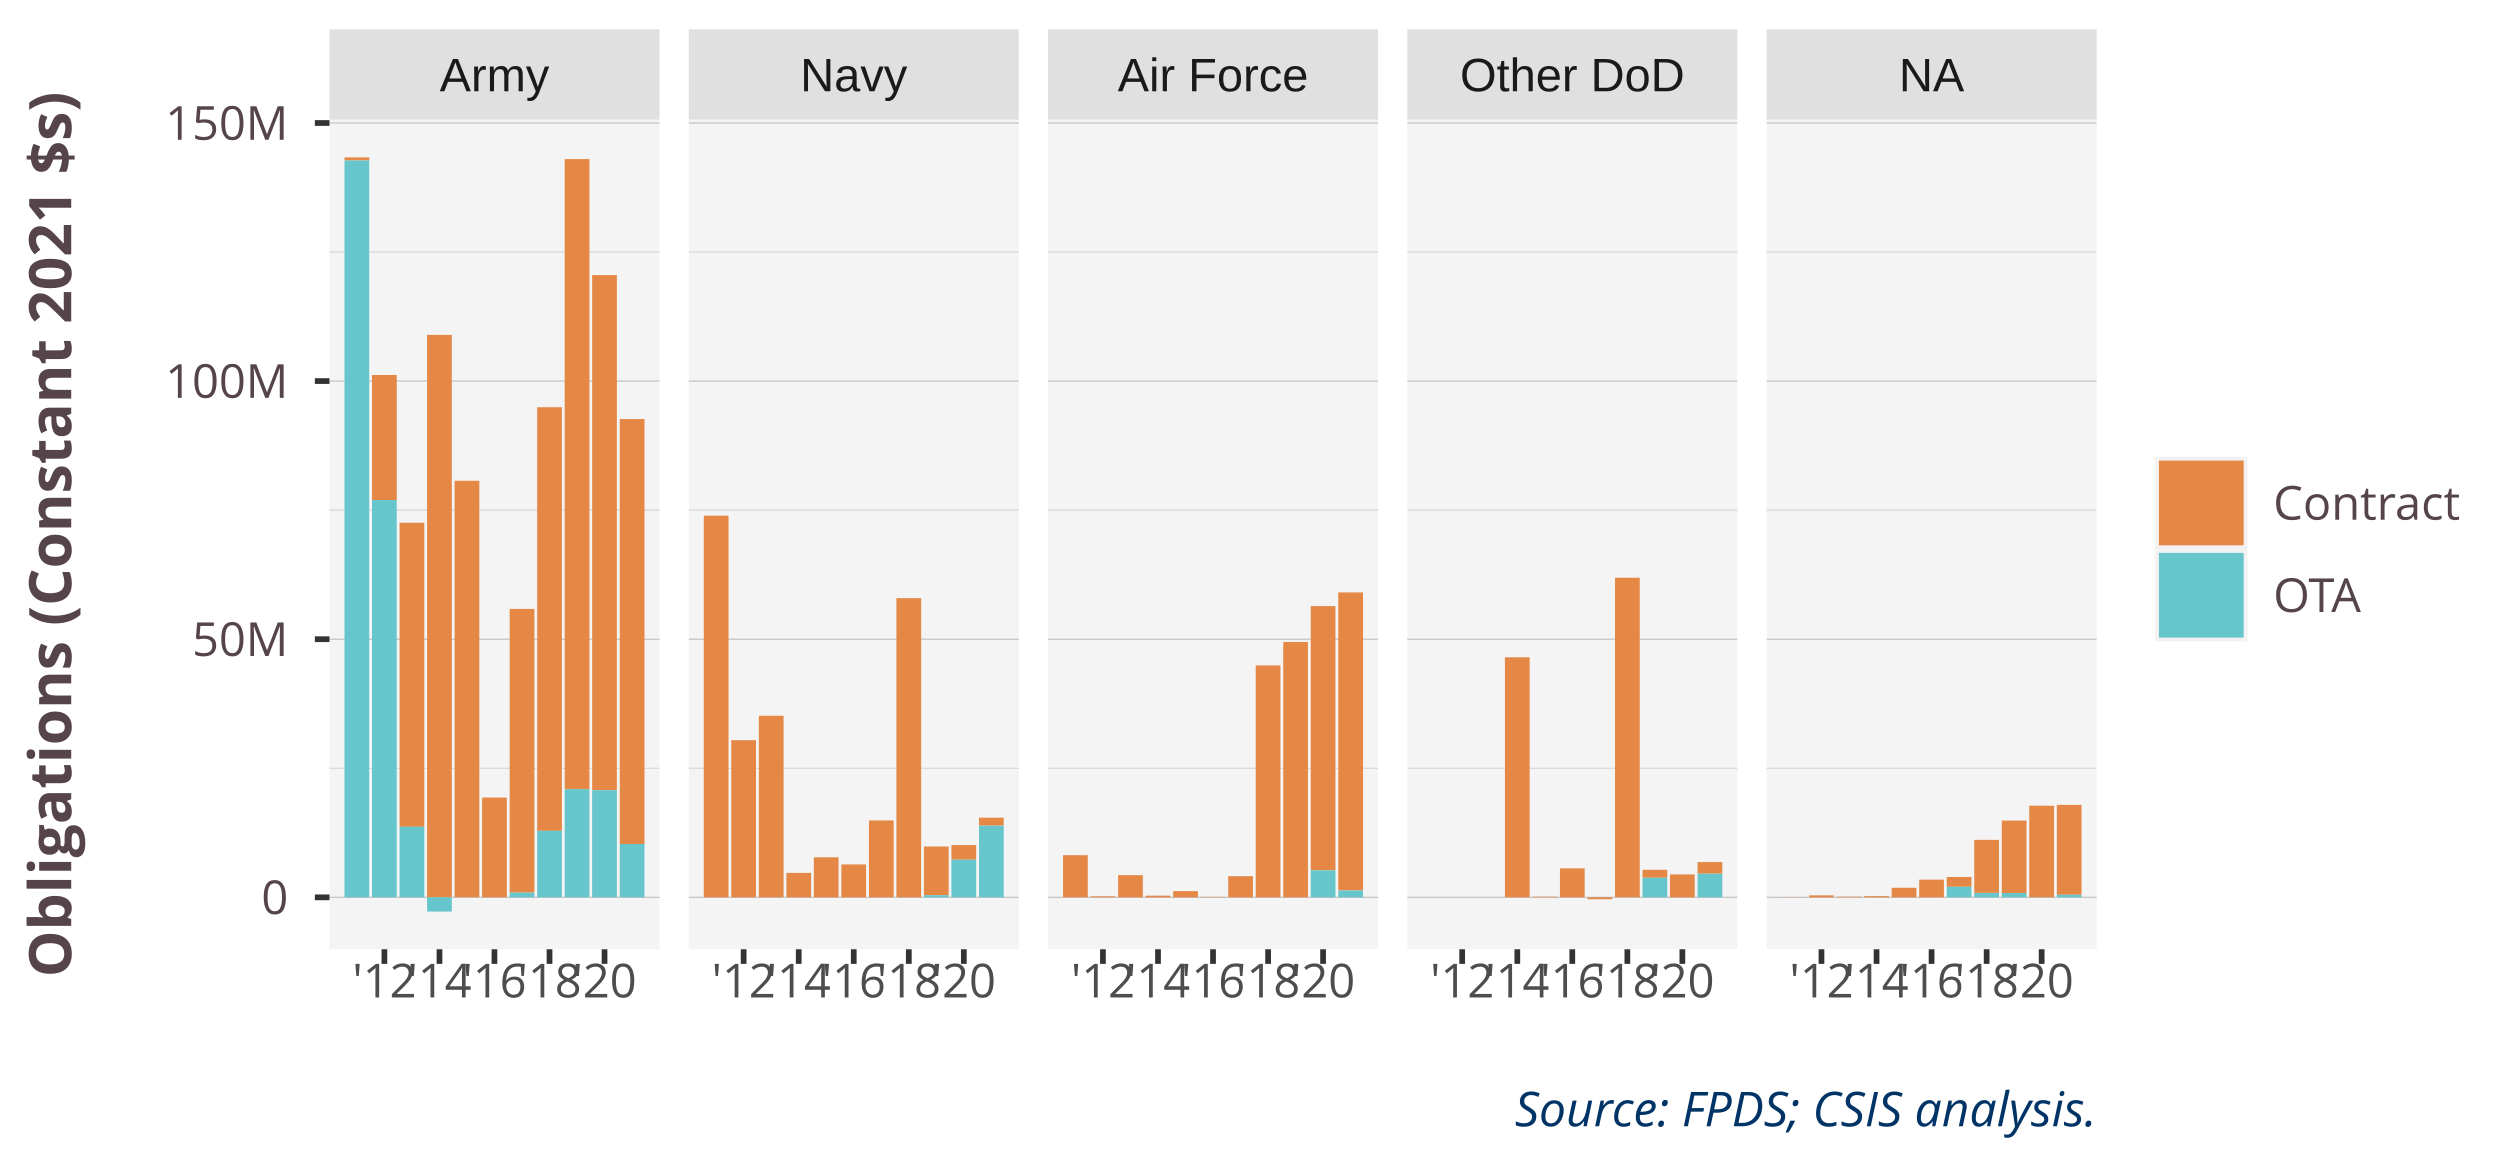
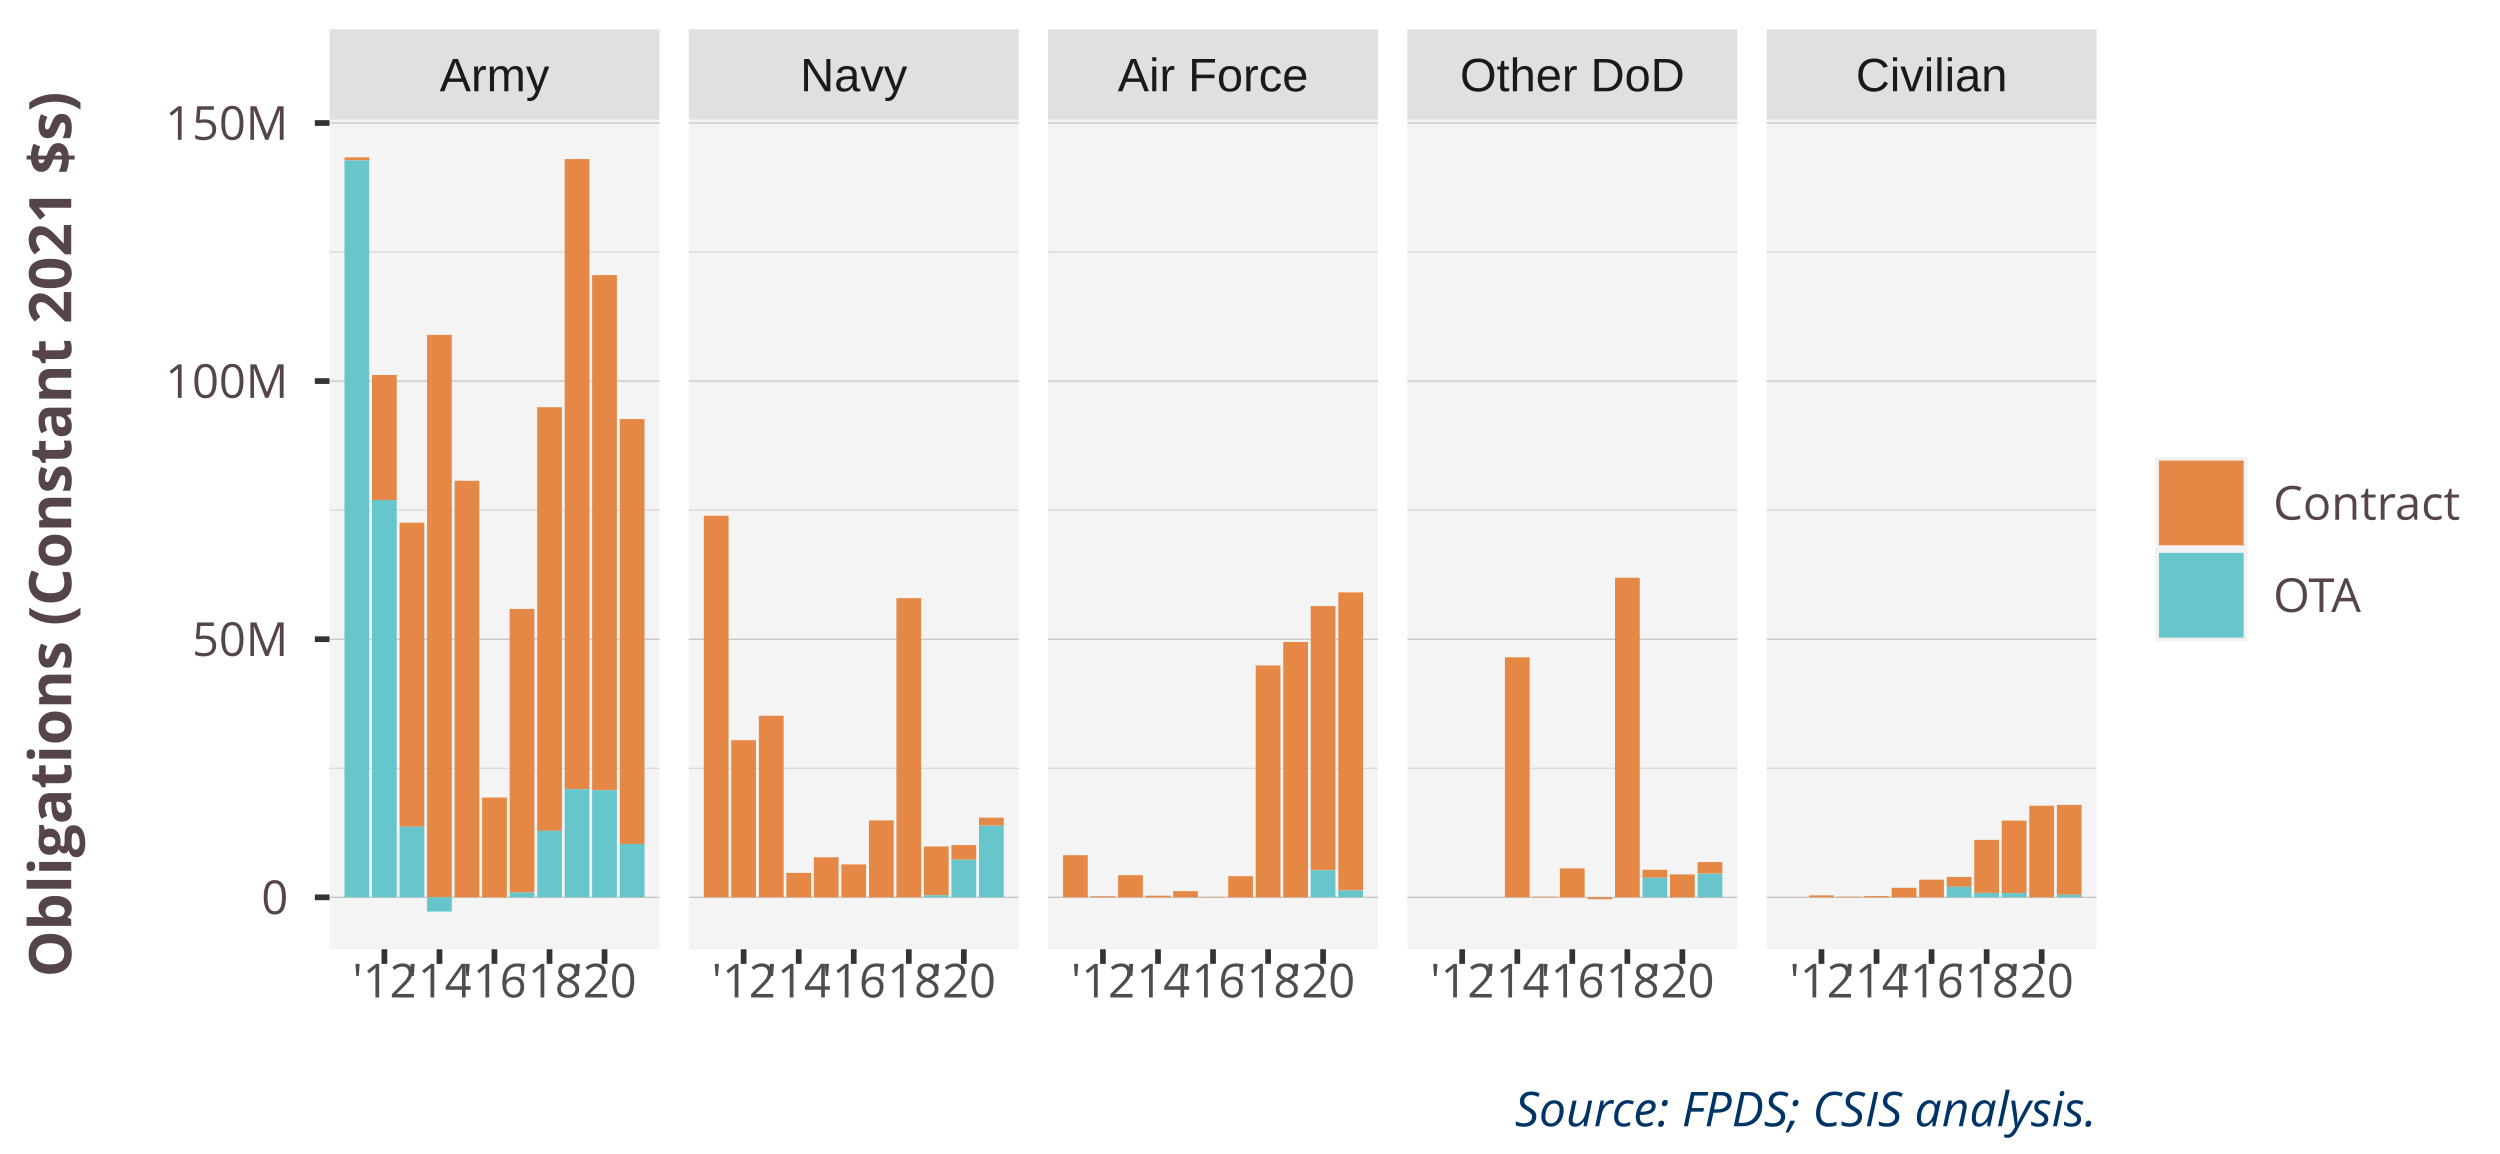
<svg xmlns="http://www.w3.org/2000/svg" class="svglite" width="468.00pt" height="216.00pt" viewBox="0 0 468.00 216.00">
  <defs>
    <style type="text/css">
    .svglite line, .svglite polyline, .svglite polygon, .svglite path, .svglite rect, .svglite circle {
      fill: none;
      stroke: #000000;
      stroke-linecap: round;
      stroke-linejoin: round;
      stroke-miterlimit: 10.00;
    }
    .svglite text {
      white-space: pre;
    }
  </style>
  </defs>
  <rect width="100%" height="100%" style="stroke: none; fill: #FFFFFF;" />
  <defs>
    <clipPath id="cpMC4wMHw0NjguMDB8MC4wMHwyMTYuMDA=">
      <rect x="0.00" y="0.00" width="468.00" height="216.00" />
    </clipPath>
  </defs>
  <g clip-path="url(#cpMC4wMHw0NjguMDB8MC4wMHwyMTYuMDA=)">
    <rect x="0" y="0.00" width="468.00" height="216.00" style="stroke-width: 1.07; stroke: #FFFFFF; fill: #FFFFFF;" />
  </g>
  <defs>
    <clipPath id="cpNjEuNjh8MTIzLjQ2fDIyLjQwfDE3Ny43MA==">
      <rect x="61.68" y="22.40" width="61.78" height="155.30" />
    </clipPath>
  </defs>
  <g clip-path="url(#cpNjEuNjh8MTIzLjQ2fDIyLjQwfDE3Ny43MA==)">
    <rect x="61.68" y="22.40" width="61.78" height="155.30" style="stroke-width: 1.07; stroke: none; fill: #F4F4F4;" />
    <polyline points="61.68,143.82 123.46,143.82 " style="stroke-width: 0.21; stroke: #D3D3D3; stroke-linecap: butt;" />
    <polyline points="61.68,95.50 123.46,95.50 " style="stroke-width: 0.21; stroke: #D3D3D3; stroke-linecap: butt;" />
    <polyline points="61.68,47.18 123.46,47.18 " style="stroke-width: 0.21; stroke: #D3D3D3; stroke-linecap: butt;" />
    <polyline points="61.68,167.98 123.46,167.98 " style="stroke-width: 0.21; stroke: #BEBEBE; stroke-linecap: butt;" />
    <polyline points="61.68,119.66 123.46,119.66 " style="stroke-width: 0.21; stroke: #BEBEBE; stroke-linecap: butt;" />
    <polyline points="61.68,71.34 123.46,71.34 " style="stroke-width: 0.21; stroke: #BEBEBE; stroke-linecap: butt;" />
    <polyline points="61.68,23.03 123.46,23.03 " style="stroke-width: 0.21; stroke: #BEBEBE; stroke-linecap: butt;" />
    <rect x="64.49" y="29.46" width="4.63" height="0.58" style="stroke-width: 1.07; stroke: none; stroke-linecap: square; stroke-linejoin: miter; fill: #E58846;" />
    <rect x="69.64" y="70.20" width="4.63" height="23.41" style="stroke-width: 1.07; stroke: none; stroke-linecap: square; stroke-linejoin: miter; fill: #E58846;" />
    <rect x="74.80" y="97.85" width="4.63" height="56.92" style="stroke-width: 1.07; stroke: none; stroke-linecap: square; stroke-linejoin: miter; fill: #E58846;" />
    <rect x="79.95" y="62.69" width="4.63" height="105.29" style="stroke-width: 1.07; stroke: none; stroke-linecap: square; stroke-linejoin: miter; fill: #E58846;" />
    <rect x="85.10" y="90.00" width="4.63" height="77.97" style="stroke-width: 1.07; stroke: none; stroke-linecap: square; stroke-linejoin: miter; fill: #E58846;" />
    <rect x="90.25" y="149.30" width="4.63" height="18.68" style="stroke-width: 1.07; stroke: none; stroke-linecap: square; stroke-linejoin: miter; fill: #E58846;" />
    <rect x="95.41" y="113.99" width="4.63" height="53.11" style="stroke-width: 1.07; stroke: none; stroke-linecap: square; stroke-linejoin: miter; fill: #E58846;" />
    <rect x="100.56" y="76.23" width="4.63" height="79.30" style="stroke-width: 1.07; stroke: none; stroke-linecap: square; stroke-linejoin: miter; fill: #E58846;" />
    <rect x="105.71" y="29.78" width="4.63" height="117.95" style="stroke-width: 1.07; stroke: none; stroke-linecap: square; stroke-linejoin: miter; fill: #E58846;" />
    <rect x="110.85" y="51.50" width="4.63" height="96.41" style="stroke-width: 1.07; stroke: none; stroke-linecap: square; stroke-linejoin: miter; fill: #E58846;" />
    <rect x="116.02" y="78.45" width="4.63" height="79.54" style="stroke-width: 1.07; stroke: none; stroke-linecap: square; stroke-linejoin: miter; fill: #E58846;" />
    <rect x="64.49" y="30.04" width="4.63" height="137.94" style="stroke-width: 1.07; stroke: none; stroke-linecap: square; stroke-linejoin: miter; fill: #66C6CB;" />
    <rect x="69.64" y="93.61" width="4.63" height="74.37" style="stroke-width: 1.07; stroke: none; stroke-linecap: square; stroke-linejoin: miter; fill: #66C6CB;" />
    <rect x="74.80" y="154.77" width="4.63" height="13.21" style="stroke-width: 1.07; stroke: none; stroke-linecap: square; stroke-linejoin: miter; fill: #66C6CB;" />
    <rect x="79.95" y="167.98" width="4.63" height="2.66" style="stroke-width: 1.07; stroke: none; stroke-linecap: square; stroke-linejoin: miter; fill: #66C6CB;" />
    <rect x="95.41" y="167.10" width="4.63" height="0.88" style="stroke-width: 1.07; stroke: none; stroke-linecap: square; stroke-linejoin: miter; fill: #66C6CB;" />
    <rect x="100.56" y="155.53" width="4.63" height="12.45" style="stroke-width: 1.07; stroke: none; stroke-linecap: square; stroke-linejoin: miter; fill: #66C6CB;" />
    <rect x="105.71" y="147.73" width="4.63" height="20.25" style="stroke-width: 1.07; stroke: none; stroke-linecap: square; stroke-linejoin: miter; fill: #66C6CB;" />
    <rect x="110.85" y="147.92" width="4.63" height="20.06" style="stroke-width: 1.07; stroke: none; stroke-linecap: square; stroke-linejoin: miter; fill: #66C6CB;" />
    <rect x="116.02" y="157.99" width="4.63" height="9.99" style="stroke-width: 1.07; stroke: none; stroke-linecap: square; stroke-linejoin: miter; fill: #66C6CB;" />
  </g>
  <g clip-path="url(#cpMC4wMHw0NjguMDB8MC4wMHwyMTYuMDA=)">
</g>
  <defs>
    <clipPath id="cpMTI4Ljk0fDE5MC43MnwyMi40MHwxNzcuNzA=">
      <rect x="128.94" y="22.40" width="61.78" height="155.30" />
    </clipPath>
  </defs>
  <g clip-path="url(#cpMTI4Ljk0fDE5MC43MnwyMi40MHwxNzcuNzA=)">
    <rect x="128.94" y="22.40" width="61.78" height="155.30" style="stroke-width: 1.07; stroke: none; fill: #F4F4F4;" />
    <polyline points="128.94,143.82 190.72,143.82 " style="stroke-width: 0.21; stroke: #D3D3D3; stroke-linecap: butt;" />
    <polyline points="128.94,95.50 190.72,95.50 " style="stroke-width: 0.21; stroke: #D3D3D3; stroke-linecap: butt;" />
    <polyline points="128.94,47.18 190.72,47.18 " style="stroke-width: 0.21; stroke: #D3D3D3; stroke-linecap: butt;" />
    <polyline points="128.94,167.98 190.72,167.98 " style="stroke-width: 0.21; stroke: #BEBEBE; stroke-linecap: butt;" />
    <polyline points="128.94,119.66 190.72,119.66 " style="stroke-width: 0.21; stroke: #BEBEBE; stroke-linecap: butt;" />
    <polyline points="128.94,71.34 190.72,71.34 " style="stroke-width: 0.21; stroke: #BEBEBE; stroke-linecap: butt;" />
    <polyline points="128.94,23.03 190.72,23.03 " style="stroke-width: 0.21; stroke: #BEBEBE; stroke-linecap: butt;" />
    <rect x="131.75" y="96.54" width="4.63" height="71.44" style="stroke-width: 1.07; stroke: none; stroke-linecap: square; stroke-linejoin: miter; fill: #E58846;" />
    <rect x="136.89" y="138.56" width="4.63" height="29.42" style="stroke-width: 1.07; stroke: none; stroke-linecap: square; stroke-linejoin: miter; fill: #E58846;" />
    <rect x="142.06" y="133.99" width="4.63" height="33.99" style="stroke-width: 1.07; stroke: none; stroke-linecap: square; stroke-linejoin: miter; fill: #E58846;" />
    <rect x="147.21" y="163.40" width="4.63" height="4.58" style="stroke-width: 1.07; stroke: none; stroke-linecap: square; stroke-linejoin: miter; fill: #E58846;" />
    <rect x="152.35" y="160.48" width="4.63" height="7.50" style="stroke-width: 1.07; stroke: none; stroke-linecap: square; stroke-linejoin: miter; fill: #E58846;" />
    <rect x="157.50" y="161.82" width="4.63" height="6.16" style="stroke-width: 1.07; stroke: none; stroke-linecap: square; stroke-linejoin: miter; fill: #E58846;" />
    <rect x="162.67" y="153.58" width="4.63" height="14.40" style="stroke-width: 1.07; stroke: none; stroke-linecap: square; stroke-linejoin: miter; fill: #E58846;" />
    <rect x="167.81" y="111.97" width="4.63" height="56.01" style="stroke-width: 1.07; stroke: none; stroke-linecap: square; stroke-linejoin: miter; fill: #E58846;" />
    <rect x="172.96" y="158.46" width="4.63" height="9.12" style="stroke-width: 1.07; stroke: none; stroke-linecap: square; stroke-linejoin: miter; fill: #E58846;" />
    <rect x="178.11" y="158.20" width="4.63" height="2.74" style="stroke-width: 1.07; stroke: none; stroke-linecap: square; stroke-linejoin: miter; fill: #E58846;" />
    <rect x="183.27" y="153.07" width="4.63" height="1.49" style="stroke-width: 1.07; stroke: none; stroke-linecap: square; stroke-linejoin: miter; fill: #E58846;" />
    <rect x="172.96" y="167.58" width="4.63" height="0.40" style="stroke-width: 1.07; stroke: none; stroke-linecap: square; stroke-linejoin: miter; fill: #66C6CB;" />
    <rect x="178.11" y="160.94" width="4.63" height="7.04" style="stroke-width: 1.07; stroke: none; stroke-linecap: square; stroke-linejoin: miter; fill: #66C6CB;" />
    <rect x="183.27" y="154.56" width="4.63" height="13.42" style="stroke-width: 1.07; stroke: none; stroke-linecap: square; stroke-linejoin: miter; fill: #66C6CB;" />
  </g>
  <g clip-path="url(#cpMC4wMHw0NjguMDB8MC4wMHwyMTYuMDA=)">
</g>
  <defs>
    <clipPath id="cpMTk2LjE5fDI1Ny45N3wyMi40MHwxNzcuNzA=">
      <rect x="196.19" y="22.40" width="61.78" height="155.30" />
    </clipPath>
  </defs>
  <g clip-path="url(#cpMTk2LjE5fDI1Ny45N3wyMi40MHwxNzcuNzA=)">
    <rect x="196.19" y="22.40" width="61.78" height="155.30" style="stroke-width: 1.07; stroke: none; fill: #F4F4F4;" />
    <polyline points="196.19,143.82 257.97,143.82 " style="stroke-width: 0.21; stroke: #D3D3D3; stroke-linecap: butt;" />
    <polyline points="196.19,95.50 257.97,95.50 " style="stroke-width: 0.21; stroke: #D3D3D3; stroke-linecap: butt;" />
    <polyline points="196.19,47.18 257.97,47.18 " style="stroke-width: 0.21; stroke: #D3D3D3; stroke-linecap: butt;" />
    <polyline points="196.19,167.98 257.97,167.98 " style="stroke-width: 0.21; stroke: #BEBEBE; stroke-linecap: butt;" />
    <polyline points="196.19,119.66 257.97,119.66 " style="stroke-width: 0.21; stroke: #BEBEBE; stroke-linecap: butt;" />
    <polyline points="196.19,71.34 257.97,71.34 " style="stroke-width: 0.21; stroke: #BEBEBE; stroke-linecap: butt;" />
    <polyline points="196.19,23.03 257.97,23.03 " style="stroke-width: 0.21; stroke: #BEBEBE; stroke-linecap: butt;" />
    <rect x="199.00" y="160.09" width="4.63" height="7.89" style="stroke-width: 1.07; stroke: none; stroke-linecap: square; stroke-linejoin: miter; fill: #E58846;" />
    <rect x="204.15" y="167.79" width="4.63" height="0.19" style="stroke-width: 1.07; stroke: none; stroke-linecap: square; stroke-linejoin: miter; fill: #E58846;" />
    <rect x="209.31" y="163.83" width="4.63" height="4.15" style="stroke-width: 1.07; stroke: none; stroke-linecap: square; stroke-linejoin: miter; fill: #E58846;" />
    <rect x="214.46" y="167.67" width="4.63" height="0.31" style="stroke-width: 1.07; stroke: none; stroke-linecap: square; stroke-linejoin: miter; fill: #E58846;" />
    <rect x="219.61" y="166.82" width="4.63" height="1.16" style="stroke-width: 1.07; stroke: none; stroke-linecap: square; stroke-linejoin: miter; fill: #E58846;" />
    <rect x="224.76" y="167.90" width="4.63" height="0.077" style="stroke-width: 1.07; stroke: none; stroke-linecap: square; stroke-linejoin: miter; fill: #E58846;" />
    <rect x="229.92" y="164.02" width="4.63" height="3.96" style="stroke-width: 1.07; stroke: none; stroke-linecap: square; stroke-linejoin: miter; fill: #E58846;" />
    <rect x="235.07" y="124.57" width="4.63" height="43.41" style="stroke-width: 1.07; stroke: none; stroke-linecap: square; stroke-linejoin: miter; fill: #E58846;" />
    <rect x="240.22" y="120.18" width="4.63" height="47.80" style="stroke-width: 1.07; stroke: none; stroke-linecap: square; stroke-linejoin: miter; fill: #E58846;" />
    <rect x="245.37" y="113.46" width="4.63" height="49.45" style="stroke-width: 1.07; stroke: none; stroke-linecap: square; stroke-linejoin: miter; fill: #E58846;" />
    <rect x="250.53" y="110.90" width="4.63" height="55.79" style="stroke-width: 1.07; stroke: none; stroke-linecap: square; stroke-linejoin: miter; fill: #E58846;" />
    <rect x="245.37" y="162.92" width="4.63" height="5.06" style="stroke-width: 1.07; stroke: none; stroke-linecap: square; stroke-linejoin: miter; fill: #66C6CB;" />
    <rect x="250.53" y="166.69" width="4.63" height="1.29" style="stroke-width: 1.07; stroke: none; stroke-linecap: square; stroke-linejoin: miter; fill: #66C6CB;" />
  </g>
  <g clip-path="url(#cpMC4wMHw0NjguMDB8MC4wMHwyMTYuMDA=)">
</g>
  <defs>
    <clipPath id="cpMjYzLjQ1fDMyNS4yM3wyMi40MHwxNzcuNzA=">
      <rect x="263.45" y="22.40" width="61.78" height="155.30" />
    </clipPath>
  </defs>
  <g clip-path="url(#cpMjYzLjQ1fDMyNS4yM3wyMi40MHwxNzcuNzA=)">
    <rect x="263.45" y="22.40" width="61.78" height="155.30" style="stroke-width: 1.07; stroke: none; fill: #F4F4F4;" />
    <polyline points="263.45,143.82 325.23,143.82 " style="stroke-width: 0.21; stroke: #D3D3D3; stroke-linecap: butt;" />
    <polyline points="263.45,95.50 325.23,95.50 " style="stroke-width: 0.21; stroke: #D3D3D3; stroke-linecap: butt;" />
    <polyline points="263.45,47.18 325.23,47.18 " style="stroke-width: 0.21; stroke: #D3D3D3; stroke-linecap: butt;" />
    <polyline points="263.45,167.98 325.23,167.98 " style="stroke-width: 0.21; stroke: #BEBEBE; stroke-linecap: butt;" />
    <polyline points="263.45,119.66 325.23,119.66 " style="stroke-width: 0.21; stroke: #BEBEBE; stroke-linecap: butt;" />
    <polyline points="263.45,71.34 325.23,71.34 " style="stroke-width: 0.21; stroke: #BEBEBE; stroke-linecap: butt;" />
    <polyline points="263.45,23.03 325.23,23.03 " style="stroke-width: 0.21; stroke: #BEBEBE; stroke-linecap: butt;" />
    <rect x="281.72" y="123.04" width="4.63" height="44.94" style="stroke-width: 1.07; stroke: none; stroke-linecap: square; stroke-linejoin: miter; fill: #E58846;" />
    <rect x="286.87" y="167.86" width="4.63" height="0.12" style="stroke-width: 1.07; stroke: none; stroke-linecap: square; stroke-linejoin: miter; fill: #E58846;" />
    <rect x="292.02" y="162.56" width="4.63" height="5.42" style="stroke-width: 1.07; stroke: none; stroke-linecap: square; stroke-linejoin: miter; fill: #E58846;" />
    <rect x="297.18" y="167.98" width="4.63" height="0.36" style="stroke-width: 1.07; stroke: none; stroke-linecap: square; stroke-linejoin: miter; fill: #E58846;" />
    <rect x="302.33" y="108.15" width="4.63" height="59.82" style="stroke-width: 1.07; stroke: none; stroke-linecap: square; stroke-linejoin: miter; fill: #E58846;" />
    <rect x="307.48" y="162.82" width="4.63" height="1.50" style="stroke-width: 1.07; stroke: none; stroke-linecap: square; stroke-linejoin: miter; fill: #E58846;" />
    <rect x="312.62" y="163.69" width="4.63" height="4.29" style="stroke-width: 1.07; stroke: none; stroke-linecap: square; stroke-linejoin: miter; fill: #E58846;" />
    <rect x="317.79" y="161.38" width="4.63" height="2.17" style="stroke-width: 1.07; stroke: none; stroke-linecap: square; stroke-linejoin: miter; fill: #E58846;" />
    <rect x="307.48" y="164.32" width="4.63" height="3.66" style="stroke-width: 1.07; stroke: none; stroke-linecap: square; stroke-linejoin: miter; fill: #66C6CB;" />
    <rect x="317.79" y="163.56" width="4.63" height="4.42" style="stroke-width: 1.07; stroke: none; stroke-linecap: square; stroke-linejoin: miter; fill: #66C6CB;" />
  </g>
  <g clip-path="url(#cpMC4wMHw0NjguMDB8MC4wMHwyMTYuMDA=)">
</g>
  <defs>
    <clipPath id="cpMzMwLjcxfDM5Mi40OHwyMi40MHwxNzcuNzA=">
      <rect x="330.71" y="22.40" width="61.78" height="155.30" />
    </clipPath>
  </defs>
  <g clip-path="url(#cpMzMwLjcxfDM5Mi40OHwyMi40MHwxNzcuNzA=)">
    <rect x="330.71" y="22.40" width="61.78" height="155.30" style="stroke-width: 1.07; stroke: none; fill: #F4F4F4;" />
    <polyline points="330.71,143.82 392.48,143.82 " style="stroke-width: 0.21; stroke: #D3D3D3; stroke-linecap: butt;" />
    <polyline points="330.71,95.50 392.48,95.50 " style="stroke-width: 0.21; stroke: #D3D3D3; stroke-linecap: butt;" />
    <polyline points="330.71,47.18 392.48,47.18 " style="stroke-width: 0.21; stroke: #D3D3D3; stroke-linecap: butt;" />
    <polyline points="330.71,167.98 392.48,167.98 " style="stroke-width: 0.21; stroke: #BEBEBE; stroke-linecap: butt;" />
    <polyline points="330.71,119.66 392.48,119.66 " style="stroke-width: 0.21; stroke: #BEBEBE; stroke-linecap: butt;" />
    <polyline points="330.71,71.34 392.48,71.34 " style="stroke-width: 0.21; stroke: #BEBEBE; stroke-linecap: butt;" />
    <polyline points="330.71,23.03 392.48,23.03 " style="stroke-width: 0.21; stroke: #BEBEBE; stroke-linecap: butt;" />
    <rect x="333.52" y="167.95" width="4.63" height="0.028" style="stroke-width: 1.07; stroke: none; stroke-linecap: square; stroke-linejoin: miter; fill: #E58846;" />
    <rect x="338.66" y="167.61" width="4.63" height="0.37" style="stroke-width: 1.07; stroke: none; stroke-linecap: square; stroke-linejoin: miter; fill: #E58846;" />
    <rect x="343.83" y="167.86" width="4.63" height="0.12" style="stroke-width: 1.07; stroke: none; stroke-linecap: square; stroke-linejoin: miter; fill: #E58846;" />
    <rect x="348.98" y="167.75" width="4.63" height="0.23" style="stroke-width: 1.07; stroke: none; stroke-linecap: square; stroke-linejoin: miter; fill: #E58846;" />
    <rect x="354.12" y="166.19" width="4.63" height="1.79" style="stroke-width: 1.07; stroke: none; stroke-linecap: square; stroke-linejoin: miter; fill: #E58846;" />
    <rect x="359.27" y="164.67" width="4.63" height="3.31" style="stroke-width: 1.07; stroke: none; stroke-linecap: square; stroke-linejoin: miter; fill: #E58846;" />
    <rect x="364.43" y="164.17" width="4.63" height="1.84" style="stroke-width: 1.07; stroke: none; stroke-linecap: square; stroke-linejoin: miter; fill: #E58846;" />
    <rect x="369.58" y="157.22" width="4.63" height="9.93" style="stroke-width: 1.07; stroke: none; stroke-linecap: square; stroke-linejoin: miter; fill: #E58846;" />
    <rect x="374.73" y="153.61" width="4.63" height="13.56" style="stroke-width: 1.07; stroke: none; stroke-linecap: square; stroke-linejoin: miter; fill: #E58846;" />
    <rect x="379.88" y="150.83" width="4.63" height="17.15" style="stroke-width: 1.07; stroke: none; stroke-linecap: square; stroke-linejoin: miter; fill: #E58846;" />
    <rect x="385.04" y="150.67" width="4.63" height="16.83" style="stroke-width: 1.07; stroke: none; stroke-linecap: square; stroke-linejoin: miter; fill: #E58846;" />
    <rect x="364.43" y="166.01" width="4.63" height="1.97" style="stroke-width: 1.07; stroke: none; stroke-linecap: square; stroke-linejoin: miter; fill: #66C6CB;" />
    <rect x="369.58" y="167.16" width="4.63" height="0.82" style="stroke-width: 1.07; stroke: none; stroke-linecap: square; stroke-linejoin: miter; fill: #66C6CB;" />
    <rect x="374.73" y="167.17" width="4.63" height="0.81" style="stroke-width: 1.07; stroke: none; stroke-linecap: square; stroke-linejoin: miter; fill: #66C6CB;" />
    <rect x="379.88" y="167.98" width="4.63" height="0.014" style="stroke-width: 1.07; stroke: none; stroke-linecap: square; stroke-linejoin: miter; fill: #66C6CB;" />
    <rect x="385.04" y="167.50" width="4.63" height="0.48" style="stroke-width: 1.07; stroke: none; stroke-linecap: square; stroke-linejoin: miter; fill: #66C6CB;" />
  </g>
  <g clip-path="url(#cpMC4wMHw0NjguMDB8MC4wMHwyMTYuMDA=)">
</g>
  <defs>
    <clipPath id="cpNjEuNjh8MTIzLjQ2fDUuNDh8MjIuNDA=">
      <rect x="61.68" y="5.48" width="61.78" height="16.92" />
    </clipPath>
  </defs>
  <g clip-path="url(#cpNjEuNjh8MTIzLjQ2fDUuNDh8MjIuNDA=)">
    <rect x="61.68" y="5.48" width="61.78" height="16.92" style="stroke-width: 1.07; stroke: none; fill: #E0E0E0;" />
    <text x="92.57" y="17.09" text-anchor="middle" style="font-size: 8.80px;fill: #1A1A1A; font-family: &quot;Arial&quot;;" textLength="20.53px" lengthAdjust="spacingAndGlyphs">Army</text>
  </g>
  <g clip-path="url(#cpMC4wMHw0NjguMDB8MC4wMHwyMTYuMDA=)">
</g>
  <defs>
    <clipPath id="cpMTI4Ljk0fDE5MC43Mnw1LjQ4fDIyLjQw">
      <rect x="128.94" y="5.48" width="61.78" height="16.92" />
    </clipPath>
  </defs>
  <g clip-path="url(#cpMTI4Ljk0fDE5MC43Mnw1LjQ4fDIyLjQw)">
    <rect x="128.94" y="5.48" width="61.78" height="16.92" style="stroke-width: 1.07; stroke: none; fill: #E0E0E0;" />
    <text x="159.83" y="17.09" text-anchor="middle" style="font-size: 8.80px;fill: #1A1A1A; font-family: &quot;Arial&quot;;" textLength="20.04px" lengthAdjust="spacingAndGlyphs">Navy</text>
  </g>
  <g clip-path="url(#cpMC4wMHw0NjguMDB8MC4wMHwyMTYuMDA=)">
</g>
  <defs>
    <clipPath id="cpMTk2LjE5fDI1Ny45N3w1LjQ4fDIyLjQw">
      <rect x="196.19" y="5.48" width="61.78" height="16.92" />
    </clipPath>
  </defs>
  <g clip-path="url(#cpMTk2LjE5fDI1Ny45N3w1LjQ4fDIyLjQw)">
    <rect x="196.19" y="5.48" width="61.78" height="16.92" style="stroke-width: 1.07; stroke: none; fill: #E0E0E0;" />
    <text x="227.08" y="17.09" text-anchor="middle" style="font-size: 8.80px;fill: #1A1A1A; font-family: &quot;Arial&quot;;" textLength="35.69px" lengthAdjust="spacingAndGlyphs">Air Force</text>
  </g>
  <g clip-path="url(#cpMC4wMHw0NjguMDB8MC4wMHwyMTYuMDA=)">
</g>
  <defs>
    <clipPath id="cpMjYzLjQ1fDMyNS4yM3w1LjQ4fDIyLjQw">
      <rect x="263.45" y="5.48" width="61.78" height="16.92" />
    </clipPath>
  </defs>
  <g clip-path="url(#cpMjYzLjQ1fDMyNS4yM3w1LjQ4fDIyLjQw)">
    <rect x="263.45" y="5.48" width="61.78" height="16.92" style="stroke-width: 1.07; stroke: none; fill: #E0E0E0;" />
    <text x="294.34" y="17.09" text-anchor="middle" style="font-size: 8.80px;fill: #1A1A1A; font-family: &quot;Arial&quot;;" textLength="42.06px" lengthAdjust="spacingAndGlyphs">Other DoD</text>
  </g>
  <g clip-path="url(#cpMC4wMHw0NjguMDB8MC4wMHwyMTYuMDA=)">
</g>
  <defs>
    <clipPath id="cpMzMwLjcxfDM5Mi40OHw1LjQ4fDIyLjQw">
      <rect x="330.71" y="5.48" width="61.78" height="16.92" />
    </clipPath>
  </defs>
  <g clip-path="url(#cpMzMwLjcxfDM5Mi40OHw1LjQ4fDIyLjQw)">
    <rect x="330.71" y="5.48" width="61.78" height="16.92" style="stroke-width: 1.07; stroke: none; fill: #E0E0E0;" />
-     <text x="361.60" y="17.09" text-anchor="middle" style="font-size: 8.80px;fill: #1A1A1A; font-family: &quot;Arial&quot;;" textLength="12.22px" lengthAdjust="spacingAndGlyphs">NA</text>
+     <text x="361.60" y="17.09" text-anchor="middle" style="font-size: 8.80px;fill: #1A1A1A; font-family: &quot;Arial&quot;;" textLength="28.35px" lengthAdjust="spacingAndGlyphs">Civilian</text>
  </g>
  <g clip-path="url(#cpMC4wMHw0NjguMDB8MC4wMHwyMTYuMDA=)">
    <polyline points="71.96,180.44 71.96,177.70 " style="stroke-width: 1.07; stroke: #333333; stroke-linecap: butt;" />
    <polyline points="82.27,180.44 82.27,177.70 " style="stroke-width: 1.07; stroke: #333333; stroke-linecap: butt;" />
    <polyline points="92.56,180.44 92.56,177.70 " style="stroke-width: 1.07; stroke: #333333; stroke-linecap: butt;" />
    <polyline points="102.87,180.44 102.87,177.70 " style="stroke-width: 1.07; stroke: #333333; stroke-linecap: butt;" />
    <polyline points="113.17,180.44 113.17,177.70 " style="stroke-width: 1.07; stroke: #333333; stroke-linecap: butt;" />
    <text x="71.96" y="186.72" text-anchor="middle" style="font-size: 8.80px;fill: #4D4D4D; font-family: &quot;Open Sans&quot;;" textLength="12.01px" lengthAdjust="spacingAndGlyphs">'12</text>
    <text x="82.27" y="186.72" text-anchor="middle" style="font-size: 8.80px;fill: #4D4D4D; font-family: &quot;Open Sans&quot;;" textLength="12.01px" lengthAdjust="spacingAndGlyphs">'14</text>
    <text x="92.56" y="186.72" text-anchor="middle" style="font-size: 8.80px;fill: #4D4D4D; font-family: &quot;Open Sans&quot;;" textLength="12.01px" lengthAdjust="spacingAndGlyphs">'16</text>
    <text x="102.87" y="186.72" text-anchor="middle" style="font-size: 8.80px;fill: #4D4D4D; font-family: &quot;Open Sans&quot;;" textLength="12.01px" lengthAdjust="spacingAndGlyphs">'18</text>
    <text x="113.17" y="186.72" text-anchor="middle" style="font-size: 8.80px;fill: #4D4D4D; font-family: &quot;Open Sans&quot;;" textLength="12.01px" lengthAdjust="spacingAndGlyphs">'20</text>
    <polyline points="139.21,180.44 139.21,177.70 " style="stroke-width: 1.07; stroke: #333333; stroke-linecap: butt;" />
    <polyline points="149.52,180.44 149.52,177.70 " style="stroke-width: 1.07; stroke: #333333; stroke-linecap: butt;" />
    <polyline points="159.82,180.44 159.82,177.70 " style="stroke-width: 1.07; stroke: #333333; stroke-linecap: butt;" />
    <polyline points="170.13,180.44 170.13,177.70 " style="stroke-width: 1.07; stroke: #333333; stroke-linecap: butt;" />
    <polyline points="180.43,180.44 180.43,177.70 " style="stroke-width: 1.07; stroke: #333333; stroke-linecap: butt;" />
    <text x="139.21" y="186.72" text-anchor="middle" style="font-size: 8.80px;fill: #4D4D4D; font-family: &quot;Open Sans&quot;;" textLength="12.01px" lengthAdjust="spacingAndGlyphs">'12</text>
    <text x="149.52" y="186.72" text-anchor="middle" style="font-size: 8.80px;fill: #4D4D4D; font-family: &quot;Open Sans&quot;;" textLength="12.01px" lengthAdjust="spacingAndGlyphs">'14</text>
    <text x="159.82" y="186.72" text-anchor="middle" style="font-size: 8.80px;fill: #4D4D4D; font-family: &quot;Open Sans&quot;;" textLength="12.01px" lengthAdjust="spacingAndGlyphs">'16</text>
    <text x="170.13" y="186.72" text-anchor="middle" style="font-size: 8.80px;fill: #4D4D4D; font-family: &quot;Open Sans&quot;;" textLength="12.01px" lengthAdjust="spacingAndGlyphs">'18</text>
    <text x="180.43" y="186.72" text-anchor="middle" style="font-size: 8.80px;fill: #4D4D4D; font-family: &quot;Open Sans&quot;;" textLength="12.01px" lengthAdjust="spacingAndGlyphs">'20</text>
    <polyline points="206.47,180.44 206.47,177.70 " style="stroke-width: 1.07; stroke: #333333; stroke-linecap: butt;" />
    <polyline points="216.78,180.44 216.78,177.70 " style="stroke-width: 1.07; stroke: #333333; stroke-linecap: butt;" />
    <polyline points="227.08,180.44 227.08,177.70 " style="stroke-width: 1.07; stroke: #333333; stroke-linecap: butt;" />
    <polyline points="237.39,180.44 237.39,177.70 " style="stroke-width: 1.07; stroke: #333333; stroke-linecap: butt;" />
    <polyline points="247.68,180.44 247.68,177.70 " style="stroke-width: 1.07; stroke: #333333; stroke-linecap: butt;" />
    <text x="206.47" y="186.72" text-anchor="middle" style="font-size: 8.80px;fill: #4D4D4D; font-family: &quot;Open Sans&quot;;" textLength="12.01px" lengthAdjust="spacingAndGlyphs">'12</text>
    <text x="216.78" y="186.72" text-anchor="middle" style="font-size: 8.80px;fill: #4D4D4D; font-family: &quot;Open Sans&quot;;" textLength="12.01px" lengthAdjust="spacingAndGlyphs">'14</text>
    <text x="227.08" y="186.72" text-anchor="middle" style="font-size: 8.80px;fill: #4D4D4D; font-family: &quot;Open Sans&quot;;" textLength="12.01px" lengthAdjust="spacingAndGlyphs">'16</text>
    <text x="237.39" y="186.72" text-anchor="middle" style="font-size: 8.80px;fill: #4D4D4D; font-family: &quot;Open Sans&quot;;" textLength="12.01px" lengthAdjust="spacingAndGlyphs">'18</text>
    <text x="247.68" y="186.72" text-anchor="middle" style="font-size: 8.80px;fill: #4D4D4D; font-family: &quot;Open Sans&quot;;" textLength="12.01px" lengthAdjust="spacingAndGlyphs">'20</text>
    <polyline points="273.72,180.44 273.72,177.70 " style="stroke-width: 1.07; stroke: #333333; stroke-linecap: butt;" />
    <polyline points="284.04,180.44 284.04,177.70 " style="stroke-width: 1.07; stroke: #333333; stroke-linecap: butt;" />
    <polyline points="294.33,180.44 294.33,177.70 " style="stroke-width: 1.07; stroke: #333333; stroke-linecap: butt;" />
    <polyline points="304.64,180.44 304.64,177.70 " style="stroke-width: 1.07; stroke: #333333; stroke-linecap: butt;" />
    <polyline points="314.94,180.44 314.94,177.70 " style="stroke-width: 1.07; stroke: #333333; stroke-linecap: butt;" />
    <text x="273.72" y="186.72" text-anchor="middle" style="font-size: 8.80px;fill: #4D4D4D; font-family: &quot;Open Sans&quot;;" textLength="12.01px" lengthAdjust="spacingAndGlyphs">'12</text>
    <text x="284.04" y="186.72" text-anchor="middle" style="font-size: 8.80px;fill: #4D4D4D; font-family: &quot;Open Sans&quot;;" textLength="12.01px" lengthAdjust="spacingAndGlyphs">'14</text>
    <text x="294.33" y="186.72" text-anchor="middle" style="font-size: 8.80px;fill: #4D4D4D; font-family: &quot;Open Sans&quot;;" textLength="12.01px" lengthAdjust="spacingAndGlyphs">'16</text>
    <text x="304.64" y="186.72" text-anchor="middle" style="font-size: 8.80px;fill: #4D4D4D; font-family: &quot;Open Sans&quot;;" textLength="12.01px" lengthAdjust="spacingAndGlyphs">'18</text>
    <text x="314.94" y="186.72" text-anchor="middle" style="font-size: 8.80px;fill: #4D4D4D; font-family: &quot;Open Sans&quot;;" textLength="12.01px" lengthAdjust="spacingAndGlyphs">'20</text>
    <polyline points="340.98,180.44 340.98,177.70 " style="stroke-width: 1.07; stroke: #333333; stroke-linecap: butt;" />
    <polyline points="351.29,180.44 351.29,177.70 " style="stroke-width: 1.07; stroke: #333333; stroke-linecap: butt;" />
    <polyline points="361.59,180.44 361.59,177.70 " style="stroke-width: 1.07; stroke: #333333; stroke-linecap: butt;" />
    <polyline points="371.90,180.44 371.90,177.70 " style="stroke-width: 1.07; stroke: #333333; stroke-linecap: butt;" />
    <polyline points="382.20,180.44 382.20,177.70 " style="stroke-width: 1.07; stroke: #333333; stroke-linecap: butt;" />
    <text x="340.98" y="186.72" text-anchor="middle" style="font-size: 8.80px;fill: #4D4D4D; font-family: &quot;Open Sans&quot;;" textLength="12.01px" lengthAdjust="spacingAndGlyphs">'12</text>
    <text x="351.29" y="186.72" text-anchor="middle" style="font-size: 8.80px;fill: #4D4D4D; font-family: &quot;Open Sans&quot;;" textLength="12.01px" lengthAdjust="spacingAndGlyphs">'14</text>
    <text x="361.59" y="186.72" text-anchor="middle" style="font-size: 8.80px;fill: #4D4D4D; font-family: &quot;Open Sans&quot;;" textLength="12.01px" lengthAdjust="spacingAndGlyphs">'16</text>
    <text x="371.90" y="186.72" text-anchor="middle" style="font-size: 8.80px;fill: #4D4D4D; font-family: &quot;Open Sans&quot;;" textLength="12.01px" lengthAdjust="spacingAndGlyphs">'18</text>
    <text x="382.20" y="186.72" text-anchor="middle" style="font-size: 8.80px;fill: #4D4D4D; font-family: &quot;Open Sans&quot;;" textLength="12.01px" lengthAdjust="spacingAndGlyphs">'20</text>
    <text x="53.96" y="171.12" text-anchor="end" style="font-size: 8.80px;fill: #554449; font-family: &quot;Open Sans&quot;;" textLength="5.03px" lengthAdjust="spacingAndGlyphs">0</text>
    <text x="53.96" y="122.80" text-anchor="end" style="font-size: 8.80px;fill: #554449; font-family: &quot;Open Sans&quot;;" textLength="18.01px" lengthAdjust="spacingAndGlyphs">50M</text>
    <text x="53.96" y="74.48" text-anchor="end" style="font-size: 8.80px;fill: #554449; font-family: &quot;Open Sans&quot;;" textLength="23.04px" lengthAdjust="spacingAndGlyphs">100M</text>
    <text x="53.96" y="26.17" text-anchor="end" style="font-size: 8.80px;fill: #554449; font-family: &quot;Open Sans&quot;;" textLength="23.04px" lengthAdjust="spacingAndGlyphs">150M</text>
    <polyline points="58.94,167.98 61.68,167.98 " style="stroke-width: 1.07; stroke: #333333; stroke-linecap: butt;" />
    <polyline points="58.94,119.66 61.68,119.66 " style="stroke-width: 1.07; stroke: #333333; stroke-linecap: butt;" />
    <polyline points="58.94,71.34 61.68,71.34 " style="stroke-width: 1.07; stroke: #333333; stroke-linecap: butt;" />
    <polyline points="58.94,23.03 61.68,23.03 " style="stroke-width: 1.07; stroke: #333333; stroke-linecap: butt;" />
    <text transform="translate(13.33,100.05) rotate(-90)" text-anchor="middle" style="font-size: 11.00px; font-weight: bold;fill: #554449; font-family: &quot;Open Sans&quot;;" textLength="165.77px" lengthAdjust="spacingAndGlyphs">Obligations (Constant 2021 $s)</text>
    <rect x="403.44" y="80.03" width="59.08" height="40.04" style="stroke-width: 1.07; stroke: none; fill: #FFFFFF;" />
    <rect x="403.44" y="85.51" width="17.28" height="17.28" style="stroke-width: 1.07; stroke: none; fill: #F2F2F2;" />
    <rect x="404.15" y="86.22" width="15.86" height="15.86" style="stroke-width: 1.07; stroke: none; stroke-linecap: square; stroke-linejoin: miter; fill: #E58846;" />
    <rect x="403.44" y="102.79" width="17.28" height="17.28" style="stroke-width: 1.07; stroke: none; fill: #F2F2F2;" />
    <rect x="404.15" y="103.50" width="15.86" height="15.86" style="stroke-width: 1.07; stroke: none; stroke-linecap: square; stroke-linejoin: miter; fill: #66C6CB;" />
    <text x="425.55" y="97.29" style="font-size: 8.80px;fill: #554449; font-family: &quot;Open Sans&quot;;" textLength="34.98px" lengthAdjust="spacingAndGlyphs">Contract</text>
    <text x="425.55" y="114.57" style="font-size: 8.80px;fill: #554449; font-family: &quot;Open Sans&quot;;" textLength="16.42px" lengthAdjust="spacingAndGlyphs">OTA</text>
    <text x="392.48" y="210.84" text-anchor="end" style="font-size: 9.00px; font-style: italic;fill: #003366; font-family: &quot;Open Sans&quot;;" textLength="108.85px" lengthAdjust="spacingAndGlyphs">Source: FPDS; CSIS analysis.</text>
  </g>
</svg>
